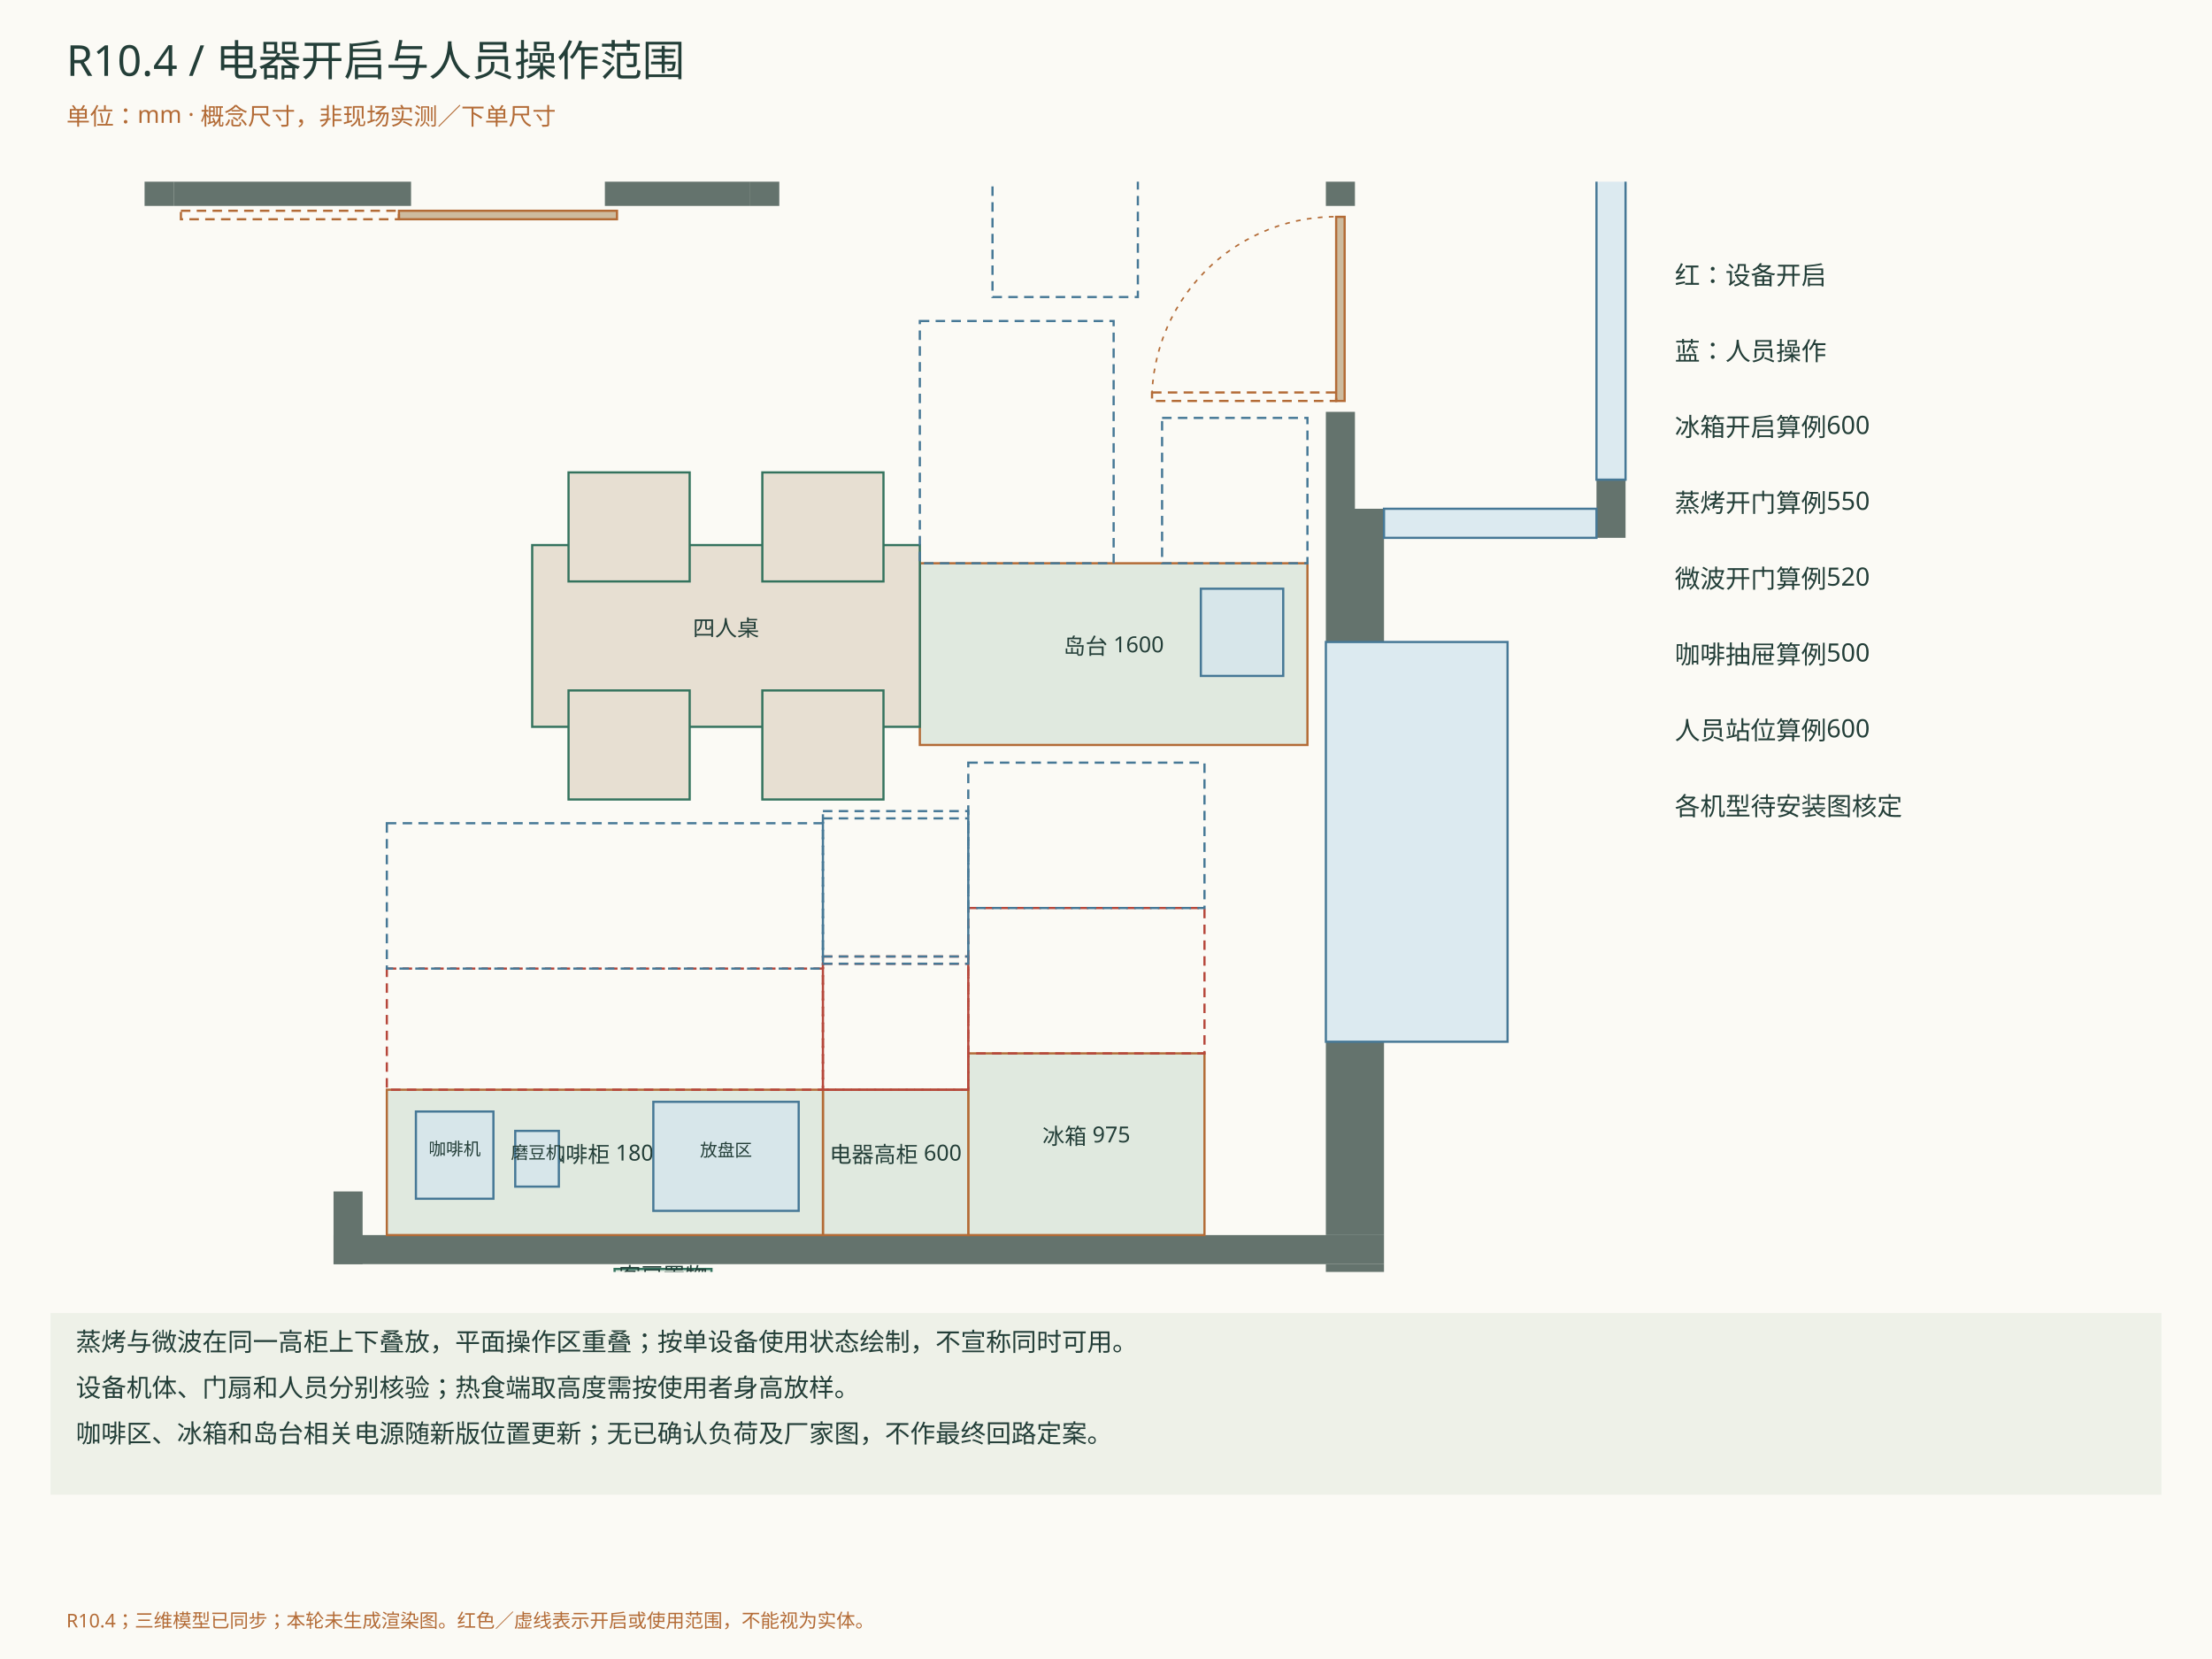
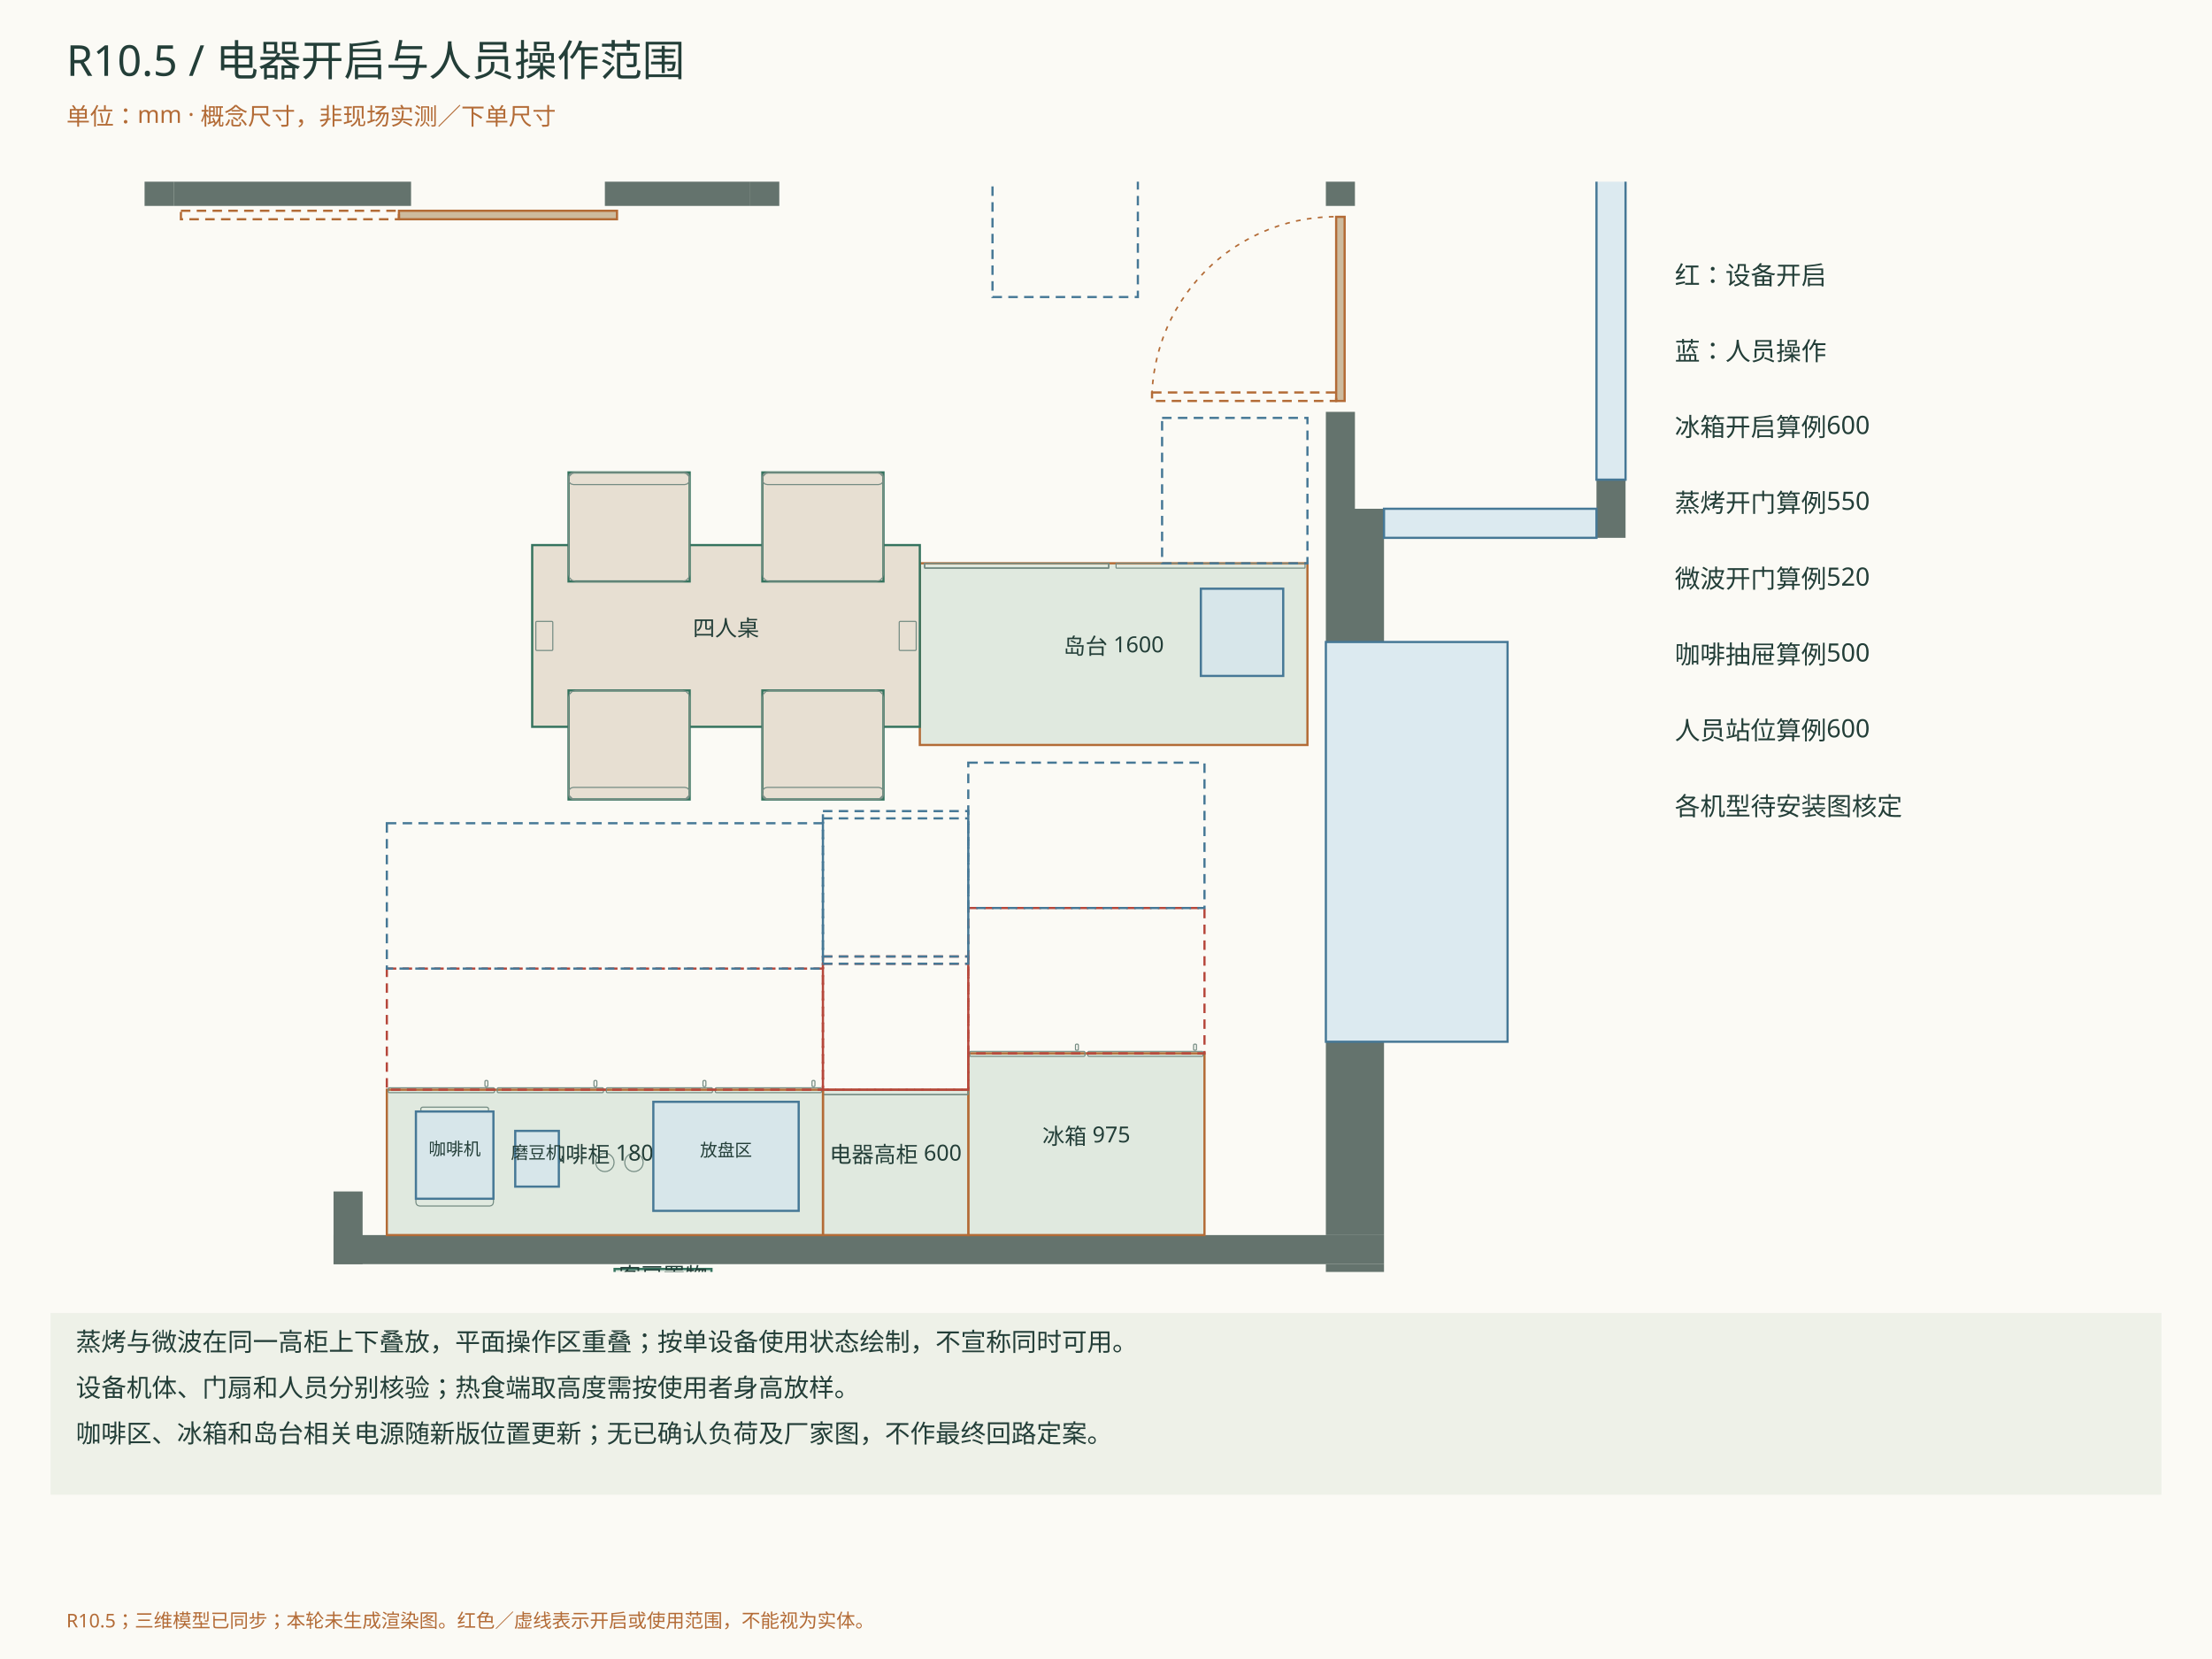
<svg xmlns="http://www.w3.org/2000/svg" viewBox="0 0 1400 1050" role="img">
  <rect width="100%" height="100%" fill="#fbfaf5" />
  <g font-family="PingFang SC, Microsoft YaHei, sans-serif">
-     <text x="42" y="48" font-size="27" fill="#233e38" text-anchor="start">R10.4  /  电器开启与人员操作范围</text>
+     <text x="42" y="48" font-size="27" fill="#233e38" text-anchor="start">R10.5  /  电器开启与人员操作范围</text>
    <text x="42" y="79" font-size="15" fill="#b36b36" text-anchor="start">单位：mm · 概念尺寸，非现场实测／下单尺寸</text>
    <defs>
      <clipPath id="panel_3">
        <rect x="40" y="115" width="1000" height="690" fill="white" stroke="none" stroke-width="1.4" />
      </clipPath>
    </defs>
    <g clip-path="url(#panel_3)" data-plan="true" data-world="[-100, -3150, 4250, 4500]" data-frame="[40, 115, 1000, 690]" data-pulled="[]">
      <rect x="1244.57" y="-1223.14" width="36.8" height="621" fill="#64736d" stroke="none" stroke-width="1.4" data-wall="wall_A_east_0" data-box="6620,6027,240,4050" />
      <rect x="128.3" y="-1241.54" width="1153.07" height="36.8" fill="#64736d" stroke="none" stroke-width="1.4" data-wall="wall_A_north_0" data-box="-660,9957,7520,240" />
      <rect x="303.1" y="-638.94" width="648.6" height="18.4" fill="#64736d" stroke="none" stroke-width="1.4" data-wall="wall_A_south1_0" data-box="480,6147,4230,120" />
      <rect x="1183.23" y="-638.94" width="61.333" height="18.4" fill="#64736d" stroke="none" stroke-width="1.4" data-wall="wall_A_south2_0" data-box="6220,6147,400,120" />
      <rect x="128.3" y="-1223.14" width="36.8" height="584.2" fill="#64736d" stroke="none" stroke-width="1.4" data-wall="wall_A_west_0" data-box="-660,6267,240,3810" />
      <rect x="839.153" y="-620.54" width="36.8" height="114.54" fill="#64736d" stroke="none" stroke-width="1.4" data-wall="wall_B_east1_0" data-box="3976,5400,240,747" />
      <rect x="839.153" y="-268.333" width="36.8" height="154.253" fill="#64736d" stroke="none" stroke-width="1.4" data-wall="wall_B_east2_0" data-box="3976,2844,240,1006" />
      <rect x="309.233" y="-620.54" width="18.4" height="311.267" fill="#64736d" stroke="none" stroke-width="1.4" data-wall="wall_B_west1_0" data-box="520,4117,120,2030" />
      <rect x="309.233" y="-171.273" width="18.4" height="57.193" fill="#64736d" stroke="none" stroke-width="1.4" data-wall="wall_B_west2_0" data-box="520,2844,120,373" />
      <rect x="211.1" y="781.693" width="664.853" height="18.4" fill="#64736d" stroke="none" stroke-width="1.4" data-wall="wall_CD_0" data-box="-120,-3118,4336,120" />
      <rect x="839.153" y="322" width="36.8" height="84.333" fill="#64736d" stroke="none" stroke-width="1.4" data-wall="wall_C_east1_0" data-box="3976,-550,240,550" />
      <rect x="839.153" y="659.333" width="36.8" height="122.36" fill="#64736d" stroke="none" stroke-width="1.4" data-wall="wall_C_east2_0" data-box="3976,-2998,240,798" />
      <rect x="211.1" y="754.093" width="18.4" height="46" fill="#64736d" stroke="none" stroke-width="1.4" data-wall="wall_C_west_end_0" data-box="-120,-3118,120,300" />
      <rect x="839.153" y="800.093" width="36.8" height="500.48" fill="#64736d" stroke="none" stroke-width="1.4" data-wall="wall_D_east_0" data-box="3976,-6382,240,3264" />
      <rect x="229.5" y="1282.17" width="171.733" height="18.4" fill="#64736d" stroke="none" stroke-width="1.4" data-wall="wall_D_south1_0" data-box="0,-6382,1120,120" />
      <rect x="652.7" y="1282.17" width="186.453" height="18.4" fill="#64736d" stroke="none" stroke-width="1.4" data-wall="wall_D_south2_0" data-box="2760,-6382,1216,120" />
      <rect x="211.1" y="938.093" width="18.4" height="362.48" fill="#64736d" stroke="none" stroke-width="1.4" data-wall="wall_D_west2_0" data-box="-120,-6382,120,2364" />
      <rect x="50.56" y="1146.93" width="18.4" height="167.133" fill="#64736d" stroke="none" stroke-width="1.4" data-wall="wall_balconyA_east_0" data-box="-1167,-6470,120,1090" />
      <rect x="-410.207" y="1110.13" width="92" height="18.4" fill="#64736d" stroke="none" stroke-width="1.4" data-wall="wall_balconyA_head1_0" data-box="-4172,-5260,600,120" />
      <rect x="-11.54" y="1110.13" width="222.64" height="36.8" fill="#64736d" stroke="none" stroke-width="1.4" data-wall="wall_balconyA_head2_0" data-box="-1572,-5380,1452,240" />
      <rect x="1010.43" y="-114.08" width="18.4" height="27.6" fill="#64736d" stroke="none" stroke-width="1.4" data-wall="wall_balconyB_NE_0" data-box="5093,2664,120,180" />
      <rect x="1010.43" y="303.6" width="18.4" height="36.8" fill="#64736d" stroke="none" stroke-width="1.4" data-wall="wall_balconyB_SE_0" data-box="5093,-120,120,240" />
      <rect x="839.153" y="-95.68" width="18.4" height="226.013" fill="#64736d" stroke="none" stroke-width="1.4" data-wall="wall_balconyB_div1_0" data-box="3976,1250,120,1474" />
      <rect x="839.153" y="260.667" width="18.4" height="61.333" fill="#64736d" stroke="none" stroke-width="1.4" data-wall="wall_balconyB_div2_0" data-box="3976,-0,120,400" />
      <rect x="474.833" y="-95.68" width="18.4" height="226.013" fill="#64736d" stroke="none" stroke-width="1.4" data-wall="wall_bath_east_0" data-box="1600,1250,120,1474" />
      <rect x="91.5" y="-114.08" width="747.653" height="18.4" fill="#64736d" stroke="none" stroke-width="1.4" data-wall="wall_bath_kitchen_north_0" data-box="-900,2724,4876,120" />
      <rect x="109.9" y="111.933" width="150.267" height="18.4" fill="#64736d" stroke="none" stroke-width="1.4" data-wall="wall_bath_south1_0" data-box="-780,1250,980,120" />
      <rect x="382.833" y="111.933" width="92" height="18.4" fill="#64736d" stroke="none" stroke-width="1.4" data-wall="wall_bath_south2_0" data-box="1000,1250,600,120" />
      <rect x="91.5" y="-95.68" width="18.4" height="226.013" fill="#64736d" stroke="none" stroke-width="1.4" data-wall="wall_bath_west_0" data-box="-900,1250,120,1474" />
      <rect x="-330.167" y="39.253" width="36.8" height="91.08" fill="#64736d" stroke="none" stroke-width="1.4" data-wall="wall_entry_lower_0" data-box="-3650,1250,240,594" />
      <rect x="-447.007" y="111.933" width="153.64" height="36.8" fill="#64736d" stroke="none" stroke-width="1.4" data-wall="wall_entry_step_0" data-box="-4412,1130,1002,240" />
      <rect x="-330.167" y="-657.34" width="495.267" height="36.8" fill="#64736d" stroke="none" stroke-width="1.4" data-wall="wall_family_north_0" data-box="-3650,6147,3230,240" />
      <rect x="-330.167" y="-620.54" width="36.8" height="524.86" fill="#64736d" stroke="none" stroke-width="1.4" data-wall="wall_family_west_0" data-box="-3650,2724,240,3423" />
      <rect x="-447.007" y="148.733" width="36.8" height="1165.33" fill="#64736d" stroke="none" stroke-width="1.4" data-wall="wall_living_west_0" data-box="-4412,-6470,240,7600" />
      <rect x="425.767" y="-1223.14" width="18.4" height="101.2" fill="#64736d" stroke="none" stroke-width="1.4" data-wall="wall_master_bath_east1_0" data-box="1280,9417,120,660" />
      <rect x="425.767" y="-1005.41" width="18.4" height="33.733" fill="#64736d" stroke="none" stroke-width="1.4" data-wall="wall_master_bath_east2_0" data-box="1280,8437,120,220" />
      <rect x="165.1" y="-990.073" width="260.667" height="18.4" fill="#64736d" stroke="none" stroke-width="1.4" data-wall="wall_master_bath_south_0" data-box="-420,8437,1700,120" />
      <rect x="-293.367" y="-114.08" width="4.6" height="18.4" fill="#64736d" stroke="none" stroke-width="1.4" data-wall="shoe_wall_west_return" data-box="-3410,2724,30,120" />
      <rect x="-150.767" y="-114.08" width="12.267" height="18.4" fill="#64736d" stroke="none" stroke-width="1.4" data-wall="shoe_wall_door_return" data-box="-2480,2724,80,120" />
      <rect x="951.7" y="-638.94" width="231.533" height="18.4" fill="#dceaf0" stroke="#467896" stroke-width="1.4" />
      <rect x="875.953" y="-114.08" width="134.473" height="18.4" fill="#dceaf0" stroke="#467896" stroke-width="1.4" />
      <rect x="1010.43" y="-86.48" width="18.4" height="390.08" fill="#dceaf0" stroke="#467896" stroke-width="1.4" />
      <rect x="875.953" y="322" width="134.473" height="18.4" fill="#dceaf0" stroke="#467896" stroke-width="1.4" />
      <rect x="-410.207" y="1295.67" width="460.767" height="18.4" fill="#dceaf0" stroke="#467896" stroke-width="1.4" />
      <rect x="839.153" y="-506" width="115" height="237.667" fill="#dceaf0" stroke="#467896" stroke-width="1.4" />
      <rect x="839.153" y="406.333" width="115" height="253" fill="#dceaf0" stroke="#467896" stroke-width="1.4" />
      <rect x="401.233" y="1282.17" width="251.467" height="107.333" fill="#dceaf0" stroke="#467896" stroke-width="1.4" />
      <polygon points="612.833,781.693 762.333,781.693 762.333,666.693 612.833,666.693" fill="#e0e9df" stroke="#b36b36" stroke-width="1.4" data-object="fridge" data-box="2500,-2998,975,750" />
+       <polygon points="680.683,664.087 680.765,664.393 680.99,664.618 681.297,664.7 681.91,664.7 682.216,664.618 682.441,664.393 682.523,664.087 682.523,661.48 682.441,661.174 682.216,660.949 681.91,660.867 681.297,660.867 680.99,660.949 680.765,661.174 680.683,661.48" fill="none" stroke="#758c83" stroke-width="0.7" data-component="fridge_pull0" />
+       <polygon points="755.433,664.087 755.515,664.393 755.74,664.618 756.047,664.7 756.66,664.7 756.966,664.618 757.191,664.393 757.273,664.087 757.273,661.48 757.191,661.174 756.966,660.949 756.66,660.867 756.047,660.867 755.74,660.949 755.515,661.174 755.433,661.48" fill="none" stroke="#758c83" stroke-width="0.7" data-component="fridge_pull1" />
+       <polygon points="613.753,667.92 613.835,668.226 614.06,668.451 614.367,668.533 686.05,668.533 686.356,668.451 686.581,668.226 686.663,667.92 686.663,666.08 686.581,665.774 686.356,665.549 686.05,665.467 614.367,665.467 614.06,665.549 613.835,665.774 613.753,666.08" fill="none" stroke="#758c83" stroke-width="0.7" data-component="fridge_front0" />
+       <polygon points="688.503,667.92 688.585,668.226 688.81,668.451 689.117,668.533 760.8,668.533 761.106,668.451 761.331,668.226 761.413,667.92 761.413,666.08 761.331,665.774 761.106,665.549 760.8,665.467 689.117,665.467 688.81,665.549 688.585,665.774 688.503,666.08" fill="none" stroke="#758c83" stroke-width="0.7" data-component="fridge_front1" />
      <text x="687.583" y="724.193" font-size="14" fill="#233e38" text-anchor="middle">冰箱 975</text>
      <polygon points="520.833,781.693 612.833,781.693 612.833,689.693 520.833,689.693" fill="#e0e9df" stroke="#b36b36" stroke-width="1.4" data-object="tower" data-box="1900,-2998,600,600" />
+       <polygon points="520.833,692.147 520.915,692.453 521.14,692.678 521.447,692.76 612.22,692.76 612.526,692.678 612.751,692.453 612.833,692.147 612.833,690.307 612.751,690 612.526,689.775 612.22,689.693 521.447,689.693 521.14,689.775 520.915,690 520.833,690.307" fill="none" stroke="#758c83" stroke-width="0.7" data-component="combi_steam_oven_door" />
+       <polygon points="520.833,692.147 520.915,692.453 521.14,692.678 521.447,692.76 612.22,692.76 612.526,692.678 612.751,692.453 612.833,692.147 612.833,690.307 612.751,690 612.526,689.775 612.22,689.693 521.447,689.693 521.14,689.775 520.915,690 520.833,690.307" fill="none" stroke="#758c83" stroke-width="0.7" data-component="built_in_microwave_door" />
      <text x="566.833" y="735.693" font-size="14" fill="#233e38" text-anchor="middle">电器高柜 600</text>
      <polygon points="244.833,781.693 520.833,781.693 520.833,689.693 244.833,689.693" fill="#e0e9df" stroke="#b36b36" stroke-width="1.4" data-object="coffee" data-box="100,-2998,1800,600" />
+       <polygon points="306.933,687.087 307.015,687.393 307.24,687.618 307.547,687.7 308.16,687.7 308.466,687.618 308.691,687.393 308.773,687.087 308.773,684.48 308.691,684.174 308.466,683.949 308.16,683.867 307.547,683.867 307.24,683.949 307.015,684.174 306.933,684.48" fill="none" stroke="#758c83" stroke-width="0.7" data-component="coffee_pull0" />
+       <polygon points="375.933,687.087 376.015,687.393 376.24,687.618 376.547,687.7 377.16,687.7 377.466,687.618 377.691,687.393 377.773,687.087 377.773,684.48 377.691,684.174 377.466,683.949 377.16,683.867 376.547,683.867 376.24,683.949 376.015,684.174 375.933,684.48" fill="none" stroke="#758c83" stroke-width="0.7" data-component="coffee_pull1" />
+       <polygon points="444.933,687.087 445.015,687.393 445.24,687.618 445.547,687.7 446.16,687.7 446.466,687.618 446.691,687.393 446.773,687.087 446.773,684.48 446.691,684.174 446.466,683.949 446.16,683.867 445.547,683.867 445.24,683.949 445.015,684.174 444.933,684.48" fill="none" stroke="#758c83" stroke-width="0.7" data-component="coffee_pull2" />
+       <polygon points="513.933,687.087 514.015,687.393 514.24,687.618 514.547,687.7 515.16,687.7 515.466,687.618 515.691,687.393 515.773,687.087 515.773,684.48 515.691,684.174 515.466,683.949 515.16,683.867 514.547,683.867 514.24,683.949 514.015,684.174 513.933,684.48" fill="none" stroke="#758c83" stroke-width="0.7" data-component="coffee_pull3" />
+       <polygon points="245.753,690.92 245.835,691.226 246.06,691.451 246.367,691.533 312.3,691.533 312.606,691.451 312.831,691.226 312.913,690.92 312.913,689.08 312.831,688.774 312.606,688.549 312.3,688.467 246.367,688.467 246.06,688.549 245.835,688.774 245.753,689.08" fill="none" stroke="#758c83" stroke-width="0.7" data-component="coffee_front0" />
+       <polygon points="314.753,690.92 314.835,691.226 315.06,691.451 315.367,691.533 381.3,691.533 381.606,691.451 381.831,691.226 381.913,690.92 381.913,689.08 381.831,688.774 381.606,688.549 381.3,688.467 315.367,688.467 315.06,688.549 314.835,688.774 314.753,689.08" fill="none" stroke="#758c83" stroke-width="0.7" data-component="coffee_front1" />
+       <polygon points="383.753,690.92 383.835,691.226 384.06,691.451 384.367,691.533 450.3,691.533 450.606,691.451 450.831,691.226 450.913,690.92 450.913,689.08 450.831,688.774 450.606,688.549 450.3,688.467 384.367,688.467 384.06,688.549 383.835,688.774 383.753,689.08" fill="none" stroke="#758c83" stroke-width="0.7" data-component="coffee_front2" />
+       <polygon points="452.753,690.92 452.835,691.226 453.06,691.451 453.367,691.533 519.3,691.533 519.606,691.451 519.831,691.226 519.913,690.92 519.913,689.08 519.831,688.774 519.606,688.549 519.3,688.467 453.367,688.467 453.06,688.549 452.835,688.774 452.753,689.08" fill="none" stroke="#758c83" stroke-width="0.7" data-component="coffee_front3" />
+       <polygon points="377.007,735.693 377.205,737.201 377.787,738.607 378.713,739.813 379.92,740.739 381.325,741.321 382.833,741.52 384.341,741.321 385.747,740.739 386.953,739.813 387.879,738.607 388.461,737.201 388.66,735.693 388.461,734.185 387.879,732.78 386.953,731.573 385.747,730.647 384.341,730.065 382.833,729.867 381.325,730.065 379.92,730.647 378.713,731.573 377.787,732.78 377.205,734.185" fill="none" stroke="#758c83" stroke-width="0.7" data-component="cup_rim0" />
+       <polygon points="395.407,735.693 395.605,737.201 396.187,738.607 397.113,739.813 398.32,740.739 399.725,741.321 401.233,741.52 402.741,741.321 404.147,740.739 405.353,739.813 406.279,738.607 406.861,737.201 407.06,735.693 406.861,734.185 406.279,732.78 405.353,731.573 404.147,730.647 402.741,730.065 401.233,729.867 399.725,730.065 398.32,730.647 397.113,731.573 396.187,732.78 395.605,734.185" fill="none" stroke="#758c83" stroke-width="0.7" data-component="cup_rim1" />
+       <polygon points="266.3,702.267 266.464,702.879 266.914,703.329 267.527,703.493 308.007,703.493 308.619,703.329 309.069,702.879 309.233,702.267 309.233,701.96 309.069,701.347 308.619,700.897 308.007,700.733 267.527,700.733 266.914,700.897 266.464,701.347 266.3,701.96" fill="none" stroke="#758c83" stroke-width="0.7" data-component="coffee_machine_front" />
+       <polygon points="263.233,760.993 263.541,762.142 264.385,762.986 265.533,763.293 310,763.293 311.148,762.986 311.993,762.142 312.3,760.993 312.3,754.86 311.993,753.712 311.148,752.867 310,752.56 265.533,752.56 264.385,752.867 263.541,753.712 263.233,754.86" fill="none" stroke="#758c83" stroke-width="0.7" data-component="coffee_tank" />
      <text x="382.833" y="735.693" font-size="14" fill="#233e38" text-anchor="middle">咖啡柜 1800</text>
      <polygon points="582.167,471.5 827.5,471.5 827.5,356.5 582.167,356.5" fill="#e0e9df" stroke="#b36b36" stroke-width="1.4" data-object="island" data-box="2300,-975,1600,750" />
+       <polygon points="585.233,359.26 585.274,359.413 585.387,359.526 585.54,359.567 701.46,359.567 701.613,359.526 701.726,359.413 701.767,359.26 701.767,356.807 701.726,356.653 701.613,356.541 701.46,356.5 585.54,356.5 585.387,356.541 585.274,356.653 585.233,356.807" fill="none" stroke="#758c83" stroke-width="0.7" data-component="island_storage_front0" />
+       <polygon points="585.233,359.26 585.274,359.413 585.387,359.526 585.54,359.567 701.46,359.567 701.613,359.526 701.726,359.413 701.767,359.26 701.767,356.807 701.726,356.653 701.613,356.541 701.46,356.5 585.54,356.5 585.387,356.541 585.274,356.653 585.233,356.807" fill="none" stroke="#758c83" stroke-width="0.7" data-component="island_storage_front1" />
+       <polygon points="762.793,424.273 762.896,424.656 763.177,424.938 763.56,425.04 808.64,425.04 809.023,424.938 809.304,424.656 809.407,424.273 809.407,376.127 809.304,375.744 809.023,375.462 808.64,375.36 763.56,375.36 763.177,375.462 762.896,375.744 762.793,376.127" fill="none" stroke="#758c83" stroke-width="0.7" data-component="island_sink_bowl_bottom" />
+       <polygon points="585.233,359.26 585.274,359.413 585.387,359.526 585.54,359.567 701.46,359.567 701.613,359.526 701.726,359.413 701.767,359.26 701.767,356.807 701.726,356.653 701.613,356.541 701.46,356.5 585.54,356.5 585.387,356.541 585.274,356.653 585.233,356.807" fill="none" stroke="#758c83" stroke-width="0.7" data-component="island_storage_front2" />
+       <polygon points="706.367,359.26 706.408,359.413 706.52,359.526 706.673,359.567 825.66,359.567 825.813,359.526 825.926,359.413 825.967,359.26 825.967,356.807 825.926,356.653 825.813,356.541 825.66,356.5 706.673,356.5 706.52,356.541 706.408,356.653 706.367,356.807" fill="none" stroke="#758c83" stroke-width="0.7" data-component="island_sink_front" />
+       <polygon points="762.793,424.427 762.875,424.733 763.1,424.958 763.407,425.04 808.793,425.04 809.1,424.958 809.325,424.733 809.407,424.427 809.325,424.12 809.1,423.895 808.793,423.813 763.407,423.813 763.1,423.895 762.875,424.12" fill="none" stroke="#758c83" stroke-width="0.7" data-component="island_sink_bowl_wall0" />
+       <polygon points="762.793,375.973 762.875,376.28 763.1,376.505 763.407,376.587 808.793,376.587 809.1,376.505 809.325,376.28 809.407,375.973 809.325,375.667 809.1,375.442 808.793,375.36 763.407,375.36 763.1,375.442 762.875,375.667" fill="none" stroke="#758c83" stroke-width="0.7" data-component="island_sink_bowl_wall1" />
+       <polygon points="762.793,424.427 762.875,424.733 763.1,424.958 763.407,425.04 763.713,424.958 763.938,424.733 764.02,424.427 764.02,375.973 763.938,375.667 763.713,375.442 763.407,375.36 763.1,375.442 762.875,375.667 762.793,375.973" fill="none" stroke="#758c83" stroke-width="0.7" data-component="island_sink_bowl_wall2" />
+       <polygon points="808.18,424.427 808.262,424.733 808.487,424.958 808.793,425.04 809.1,424.958 809.325,424.733 809.407,424.427 809.407,375.973 809.325,375.667 809.1,375.442 808.793,375.36 808.487,375.442 808.262,375.667 808.18,375.973" fill="none" stroke="#758c83" stroke-width="0.7" data-component="island_sink_bowl_wall3" />
+       <polygon points="760.033,426.88 760.156,427.339 760.494,427.677 760.953,427.8 811.247,427.8 811.706,427.677 812.044,427.339 812.167,426.88 812.167,425.96 812.044,425.501 811.706,425.163 811.247,425.04 760.953,425.04 760.494,425.163 760.156,425.501 760.033,425.96" fill="none" stroke="#758c83" stroke-width="0.7" data-component="island_sink_rim" />
+       <polygon points="760.033,374.44 760.156,374.899 760.494,375.237 760.953,375.36 811.247,375.36 811.706,375.237 812.044,374.899 812.167,374.44 812.167,373.52 812.044,373.061 811.706,372.723 811.247,372.6 760.953,372.6 760.494,372.723 760.156,373.061 760.033,373.52" fill="none" stroke="#758c83" stroke-width="0.7" data-component="island_sink_rim.001" />
+       <polygon points="760.033,426.88 760.156,427.339 760.494,427.677 760.953,427.8 761.873,427.8 762.333,427.677 762.671,427.339 762.793,426.88 762.793,373.52 762.671,373.061 762.333,372.723 761.873,372.6 760.953,372.6 760.494,372.723 760.156,373.061 760.033,373.52" fill="none" stroke="#758c83" stroke-width="0.7" data-component="island_sink_rim.002" />
+       <polygon points="809.407,426.88 809.529,427.339 809.867,427.677 810.327,427.8 811.247,427.8 811.706,427.677 812.044,427.339 812.167,426.88 812.167,373.52 812.044,373.061 811.706,372.723 811.247,372.6 810.327,372.6 809.867,372.723 809.529,373.061 809.407,373.52" fill="none" stroke="#758c83" stroke-width="0.7" data-component="island_sink_rim.003" />
      <text x="704.833" y="414" font-size="14" fill="#233e38" text-anchor="middle">岛台 1600</text>
      <polygon points="336.833,460 582.167,460 582.167,345 336.833,345" fill="#e7dfd2" stroke="#34735e" stroke-width="1.4" data-object="table4" data-box="700,-900,1600,750" />
+       <polygon points="339.133,411.087 339.215,411.393 339.44,411.618 339.747,411.7 349.253,411.7 349.56,411.618 349.785,411.393 349.867,411.087 349.867,393.913 349.785,393.607 349.56,393.382 349.253,393.3 339.747,393.3 339.44,393.382 339.215,393.607 339.133,393.913" fill="none" stroke="#758c83" stroke-width="0.7" data-component="table4_support0" />
+       <polygon points="569.133,411.087 569.215,411.393 569.44,411.618 569.747,411.7 579.253,411.7 579.56,411.618 579.785,411.393 579.867,411.087 579.867,393.913 579.785,393.607 579.56,393.382 579.253,393.3 569.747,393.3 569.44,393.382 569.215,393.607 569.133,393.913" fill="none" stroke="#758c83" stroke-width="0.7" data-component="table4_support1" />
      <text x="459.5" y="402.5" font-size="14" fill="#233e38" text-anchor="middle">四人桌</text>
      <polygon points="359.833,368 436.5,368 436.5,299 359.833,299" fill="#e7dfd2" stroke="#34735e" stroke-width="1.4" data-object="chair4_0" data-box="850,-300,500,450" />
+       <polygon points="359.833,363.4 360.448,365.697 362.136,367.385 364.433,368 431.9,368 434.197,367.385 435.885,365.697 436.5,363.4 436.5,303.6 435.885,301.303 434.197,299.615 431.9,299 364.433,299 362.136,299.615 360.448,301.303 359.833,303.6" fill="none" stroke="#758c83" stroke-width="0.7" data-component="chair4_0_seat" />
+       <polygon points="359.833,303.6 360.243,305.131 361.369,306.257 362.9,306.667 433.433,306.667 434.965,306.257 436.09,305.131 436.5,303.6 436.5,302.067 436.09,300.535 434.965,299.41 433.433,299 362.9,299 361.369,299.41 360.243,300.535 359.833,302.067" fill="none" stroke="#758c83" stroke-width="0.7" data-component="chair4_0_back" />
      <polygon points="482.5,368 559.167,368 559.167,299 482.5,299" fill="#e7dfd2" stroke="#34735e" stroke-width="1.4" data-object="chair4_1" data-box="1650,-300,500,450" />
+       <polygon points="482.5,363.4 483.115,365.697 484.803,367.385 487.1,368 554.567,368 556.864,367.385 558.552,365.697 559.167,363.4 559.167,303.6 558.552,301.303 556.864,299.615 554.567,299 487.1,299 484.803,299.615 483.115,301.303 482.5,303.6" fill="none" stroke="#758c83" stroke-width="0.7" data-component="chair4_1_seat" />
+       <polygon points="482.5,303.6 482.91,305.131 484.035,306.257 485.567,306.667 556.1,306.667 557.631,306.257 558.757,305.131 559.167,303.6 559.167,302.067 558.757,300.535 557.631,299.41 556.1,299 485.567,299 484.035,299.41 482.91,300.535 482.5,302.067" fill="none" stroke="#758c83" stroke-width="0.7" data-component="chair4_1_back" />
      <polygon points="359.833,506 436.5,506 436.5,437 359.833,437" fill="#e7dfd2" stroke="#34735e" stroke-width="1.4" data-object="chair4_2" data-box="850,-1200,500,450" />
+       <polygon points="359.833,501.4 360.448,503.697 362.136,505.385 364.433,506 431.9,506 434.197,505.385 435.885,503.697 436.5,501.4 436.5,441.6 435.885,439.303 434.197,437.615 431.9,437 364.433,437 362.136,437.615 360.448,439.303 359.833,441.6" fill="none" stroke="#758c83" stroke-width="0.7" data-component="chair4_2_seat" />
+       <polygon points="359.833,502.933 360.243,504.465 361.369,505.59 362.9,506 433.433,506 434.965,505.59 436.09,504.465 436.5,502.933 436.5,501.4 436.09,499.869 434.965,498.743 433.433,498.333 362.9,498.333 361.369,498.743 360.243,499.869 359.833,501.4" fill="none" stroke="#758c83" stroke-width="0.7" data-component="chair4_2_back" />
      <polygon points="482.5,506 559.167,506 559.167,437 482.5,437" fill="#e7dfd2" stroke="#34735e" stroke-width="1.4" data-object="chair4_3" data-box="1650,-1200,500,450" />
+       <polygon points="482.5,501.4 483.115,503.697 484.803,505.385 487.1,506 554.567,506 556.864,505.385 558.552,503.697 559.167,501.4 559.167,441.6 558.552,439.303 556.864,437.615 554.567,437 487.1,437 484.803,437.615 483.115,439.303 482.5,441.6" fill="none" stroke="#758c83" stroke-width="0.7" data-component="chair4_3_seat" />
+       <polygon points="482.5,502.933 482.91,504.465 484.035,505.59 485.567,506 556.1,506 557.631,505.59 558.757,504.465 559.167,502.933 559.167,501.4 558.757,499.869 557.631,498.743 556.1,498.333 485.567,498.333 484.035,498.743 482.91,499.869 482.5,501.4" fill="none" stroke="#758c83" stroke-width="0.7" data-component="chair4_3_back" />
      <polygon points="388.967,821.56 450.3,821.56 450.3,803.16 388.967,803.16" fill="#e0e9df" stroke="#34735e" stroke-width="1.4" data-object="D_bedside" data-box="1040,-3258,400,120" />
      <text x="419.633" y="812.36" font-size="14" fill="#233e38" text-anchor="middle">客房置物</text>
      <rect x="252.5" y="133.4" width="138" height="5.367" fill="#cdbb9e" stroke="#b36b36" stroke-width="1.4" />
      <rect x="114.5" y="133.4" width="138" height="5.367" fill="none" stroke="#b36b36" stroke-width="1.4" stroke-dasharray="6 4" />
      <polyline points="390.5,133.4 390.5,133.4 390.5,133.4 390.5,133.4 390.5,133.4 390.5,133.4 390.5,133.4 390.5,133.4 390.5,133.4 390.5,133.4 390.5,133.4 390.5,133.4 390.5,133.4 390.5,133.4 390.5,133.4 390.5,133.4 390.5,133.4 390.5,133.4 390.5,133.4 390.5,133.4 390.5,133.4 390.5,133.4 390.5,133.4 390.5,133.4 390.5,133.4 390.5,133.4 390.5,133.4 390.5,133.4 390.5,133.4 390.5,133.4 390.5,133.4" fill="none" stroke="#b36b36" stroke-dasharray="3 4" />
      <rect x="845.67" y="137.233" width="5.367" height="116.533" fill="#cdbb9e" stroke="#b36b36" stroke-width="1.4" />
      <rect x="729.137" y="248.4" width="116.533" height="5.367" fill="none" stroke="#b36b36" stroke-width="1.4" stroke-dasharray="6 4" />
      <polyline points="851.037,137.233 844.93,137.112 838.826,137.311 832.741,137.829 826.691,138.664 820.693,139.815 814.763,141.278 808.918,143.05 803.174,145.125 797.547,147.498 792.051,150.163 786.702,153.111 781.515,156.335 776.504,159.826 771.682,163.575 767.063,167.57 762.66,171.802 758.484,176.259 754.547,180.928 750.86,185.797 747.433,190.852 744.274,196.08 741.394,201.466 738.8,206.995 736.499,212.652 734.496,218.422 732.799,224.289 731.411,230.236 730.336,236.248 729.577,242.308 729.137,248.4" fill="none" stroke="#b36b36" stroke-dasharray="3 4" />
      <rect x="217.617" y="806.993" width="5.367" height="124.2" fill="#cdbb9e" stroke="#b36b36" stroke-width="1.4" />
      <rect x="93.417" y="925.827" width="124.2" height="5.367" fill="none" stroke="#b36b36" stroke-width="1.4" stroke-dasharray="6 4" />
      <polyline points="222.983,806.993 216.476,806.883 209.971,807.113 203.488,807.683 197.043,808.592 190.655,809.836 184.341,811.414 178.118,813.319 172.003,815.548 166.013,818.094 160.164,820.95 154.473,824.108 148.955,827.559 143.626,831.294 138.499,835.304 133.589,839.576 128.909,844.099 124.472,848.861 120.291,853.849 116.377,859.048 112.74,864.446 109.39,870.026 106.337,875.774 103.589,881.674 101.154,887.709 99.038,893.864 97.246,900.121 95.785,906.464 94.658,912.874 93.868,919.334 93.417,925.827" fill="none" stroke="#b36b36" stroke-dasharray="3 4" />
      <rect x="760.033" y="372.6" width="52.133" height="55.2" fill="#d7e6ea" stroke="#467896" stroke-width="1.4" />
      <rect x="263.233" y="703.493" width="49.067" height="55.2" fill="#d7e6ea" stroke="#467896" stroke-width="1.4" />
      <text x="287.767" y="731.093" font-size="11" fill="#233e38" text-anchor="middle">咖啡机</text>
      <rect x="326.1" y="715.76" width="27.6" height="35.267" fill="#d7e6ea" stroke="#467896" stroke-width="1.4" />
      <text x="339.9" y="733.393" font-size="11" fill="#233e38" text-anchor="middle">磨豆机</text>
      <rect x="413.5" y="697.36" width="92" height="69" fill="#d7e6ea" stroke="#467896" stroke-width="1.4" />
      <text x="459.5" y="731.86" font-size="11" fill="#233e38" text-anchor="middle">放盘区</text>
      <rect x="612.833" y="574.693" width="149.5" height="92" fill="none" stroke="#b6473b" stroke-width="1.4" stroke-dasharray="6 4" />
      <rect x="612.833" y="482.693" width="149.5" height="92" fill="none" stroke="#467896" stroke-width="1.4" stroke-dasharray="6 4" />
      <rect x="520.833" y="605.36" width="92" height="84.333" fill="none" stroke="#b6473b" stroke-width="1.4" stroke-dasharray="6 4" />
      <rect x="520.833" y="513.36" width="92" height="92" fill="none" stroke="#467896" stroke-width="1.4" stroke-dasharray="6 4" />
      <rect x="244.833" y="613.027" width="276" height="76.667" fill="none" stroke="#b6473b" stroke-width="1.4" stroke-dasharray="6 4" />
      <rect x="244.833" y="521.027" width="276" height="92" fill="none" stroke="#467896" stroke-width="1.4" stroke-dasharray="6 4" />
      <rect x="520.833" y="609.96" width="92" height="79.733" fill="none" stroke="#b6473b" stroke-width="1.4" stroke-dasharray="6 4" />
      <rect x="520.833" y="517.96" width="92" height="92" fill="none" stroke="#467896" stroke-width="1.4" stroke-dasharray="6 4" />
      <rect x="628.167" y="95.987" width="92" height="92" fill="none" stroke="#467896" stroke-width="1.4" stroke-dasharray="6 4" />
-       <rect x="582.167" y="203.167" width="122.667" height="153.333" fill="none" stroke="#467896" stroke-width="1.4" stroke-dasharray="6 4" />
      <rect x="735.5" y="264.5" width="92" height="92" fill="none" stroke="#467896" stroke-width="1.4" stroke-dasharray="6 4" />
    </g>
    <text x="1060" y="180" font-size="16" fill="#233e38" text-anchor="start">红：设备开启</text>
    <text x="1060" y="228" font-size="16" fill="#233e38" text-anchor="start">蓝：人员操作</text>
    <text x="1060" y="276" font-size="16" fill="#233e38" text-anchor="start">冰箱开启算例600</text>
    <text x="1060" y="324" font-size="16" fill="#233e38" text-anchor="start">蒸烤开门算例550</text>
    <text x="1060" y="372" font-size="16" fill="#233e38" text-anchor="start">微波开门算例520</text>
    <text x="1060" y="420" font-size="16" fill="#233e38" text-anchor="start">咖啡抽屉算例500</text>
    <text x="1060" y="468" font-size="16" fill="#233e38" text-anchor="start">人员站位算例600</text>
    <text x="1060" y="516" font-size="16" fill="#233e38" text-anchor="start">各机型待安装图核定</text>
    <rect x="32" y="831" width="1336" height="115" fill="#eef1e8" stroke="none" stroke-width="1.4" />
    <text x="48" y="855" font-size="16" fill="#233e38" text-anchor="start">蒸烤与微波在同一高柜上下叠放，平面操作区重叠；按单设备使用状态绘制，不宣称同时可用。</text>
    <text x="48" y="884" font-size="16" fill="#233e38" text-anchor="start">设备机体、门扇和人员分别核验；热食端取高度需按使用者身高放样。</text>
    <text x="48" y="913" font-size="16" fill="#233e38" text-anchor="start">咖啡区、冰箱和岛台相关电源随新版位置更新；无已确认负荷及厂家图，不作最终回路定案。</text>
-     <text x="42" y="1030" font-size="12" fill="#b36b36" text-anchor="start">R10.4；三维模型已同步；本轮未生成渲染图。红色／虚线表示开启或使用范围，不能视为实体。</text>
+     <text x="42" y="1030" font-size="12" fill="#b36b36" text-anchor="start">R10.5；三维模型已同步；本轮未生成渲染图。红色／虚线表示开启或使用范围，不能视为实体。</text>
  </g>
</svg>
